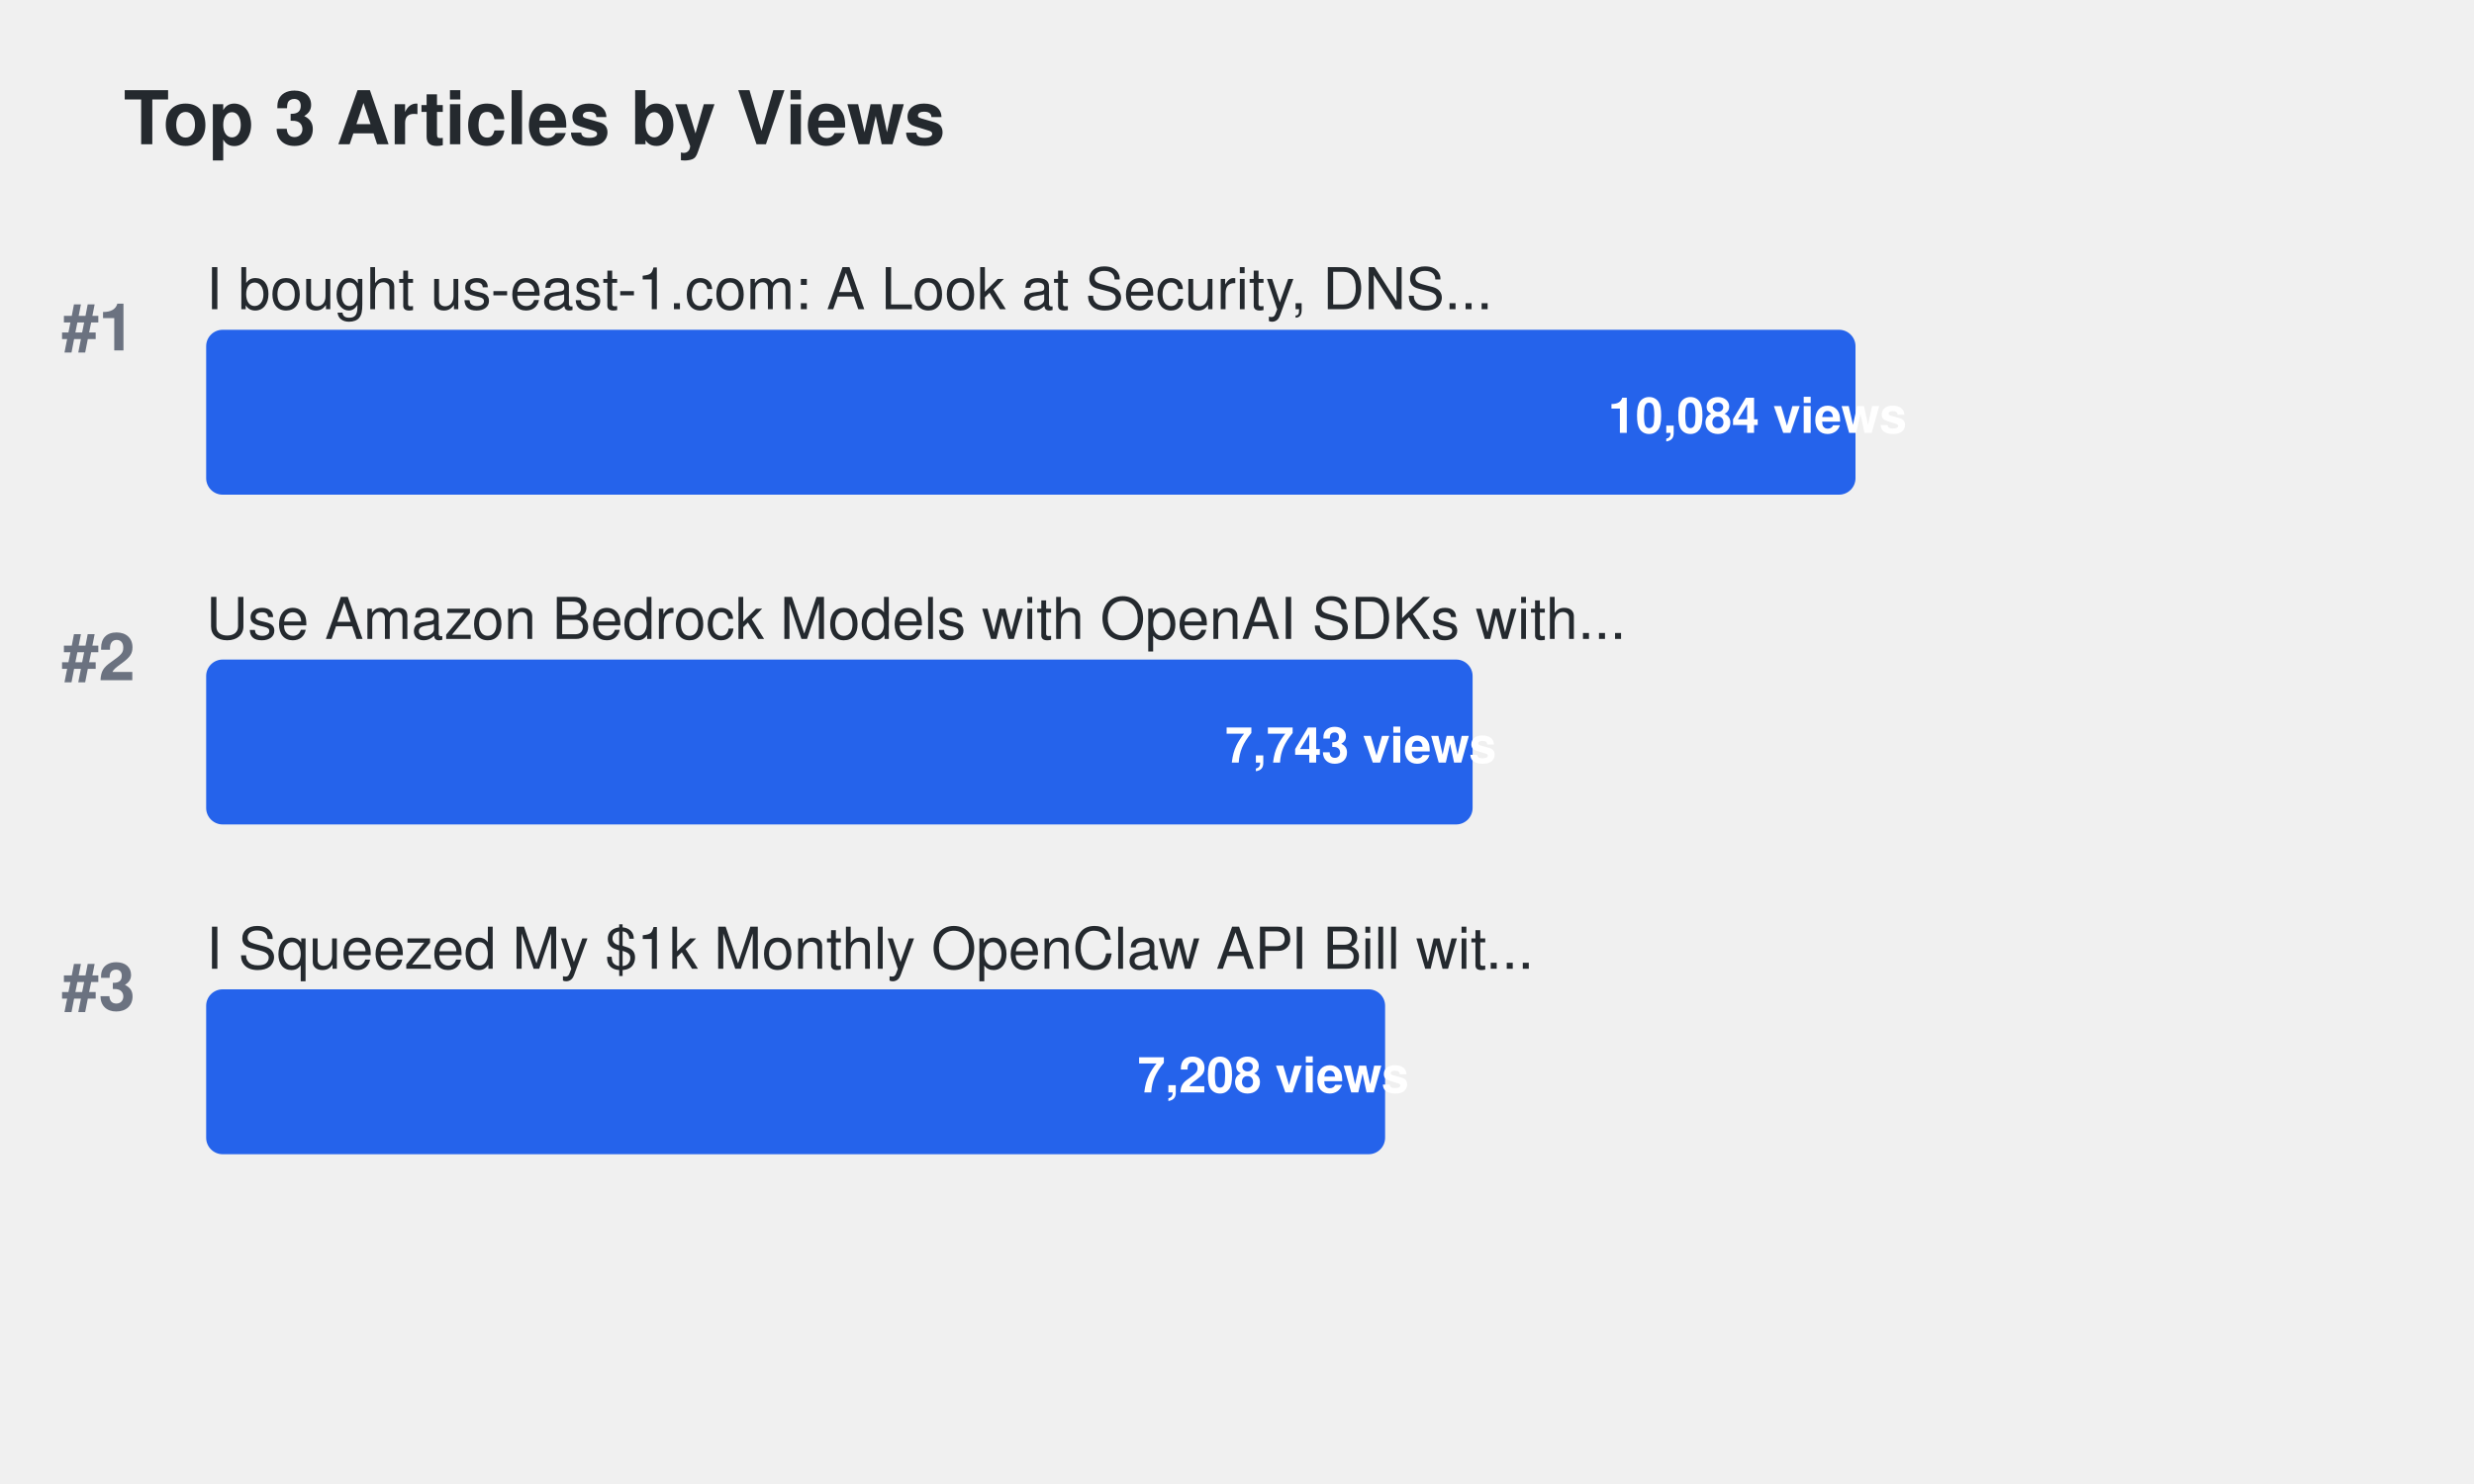
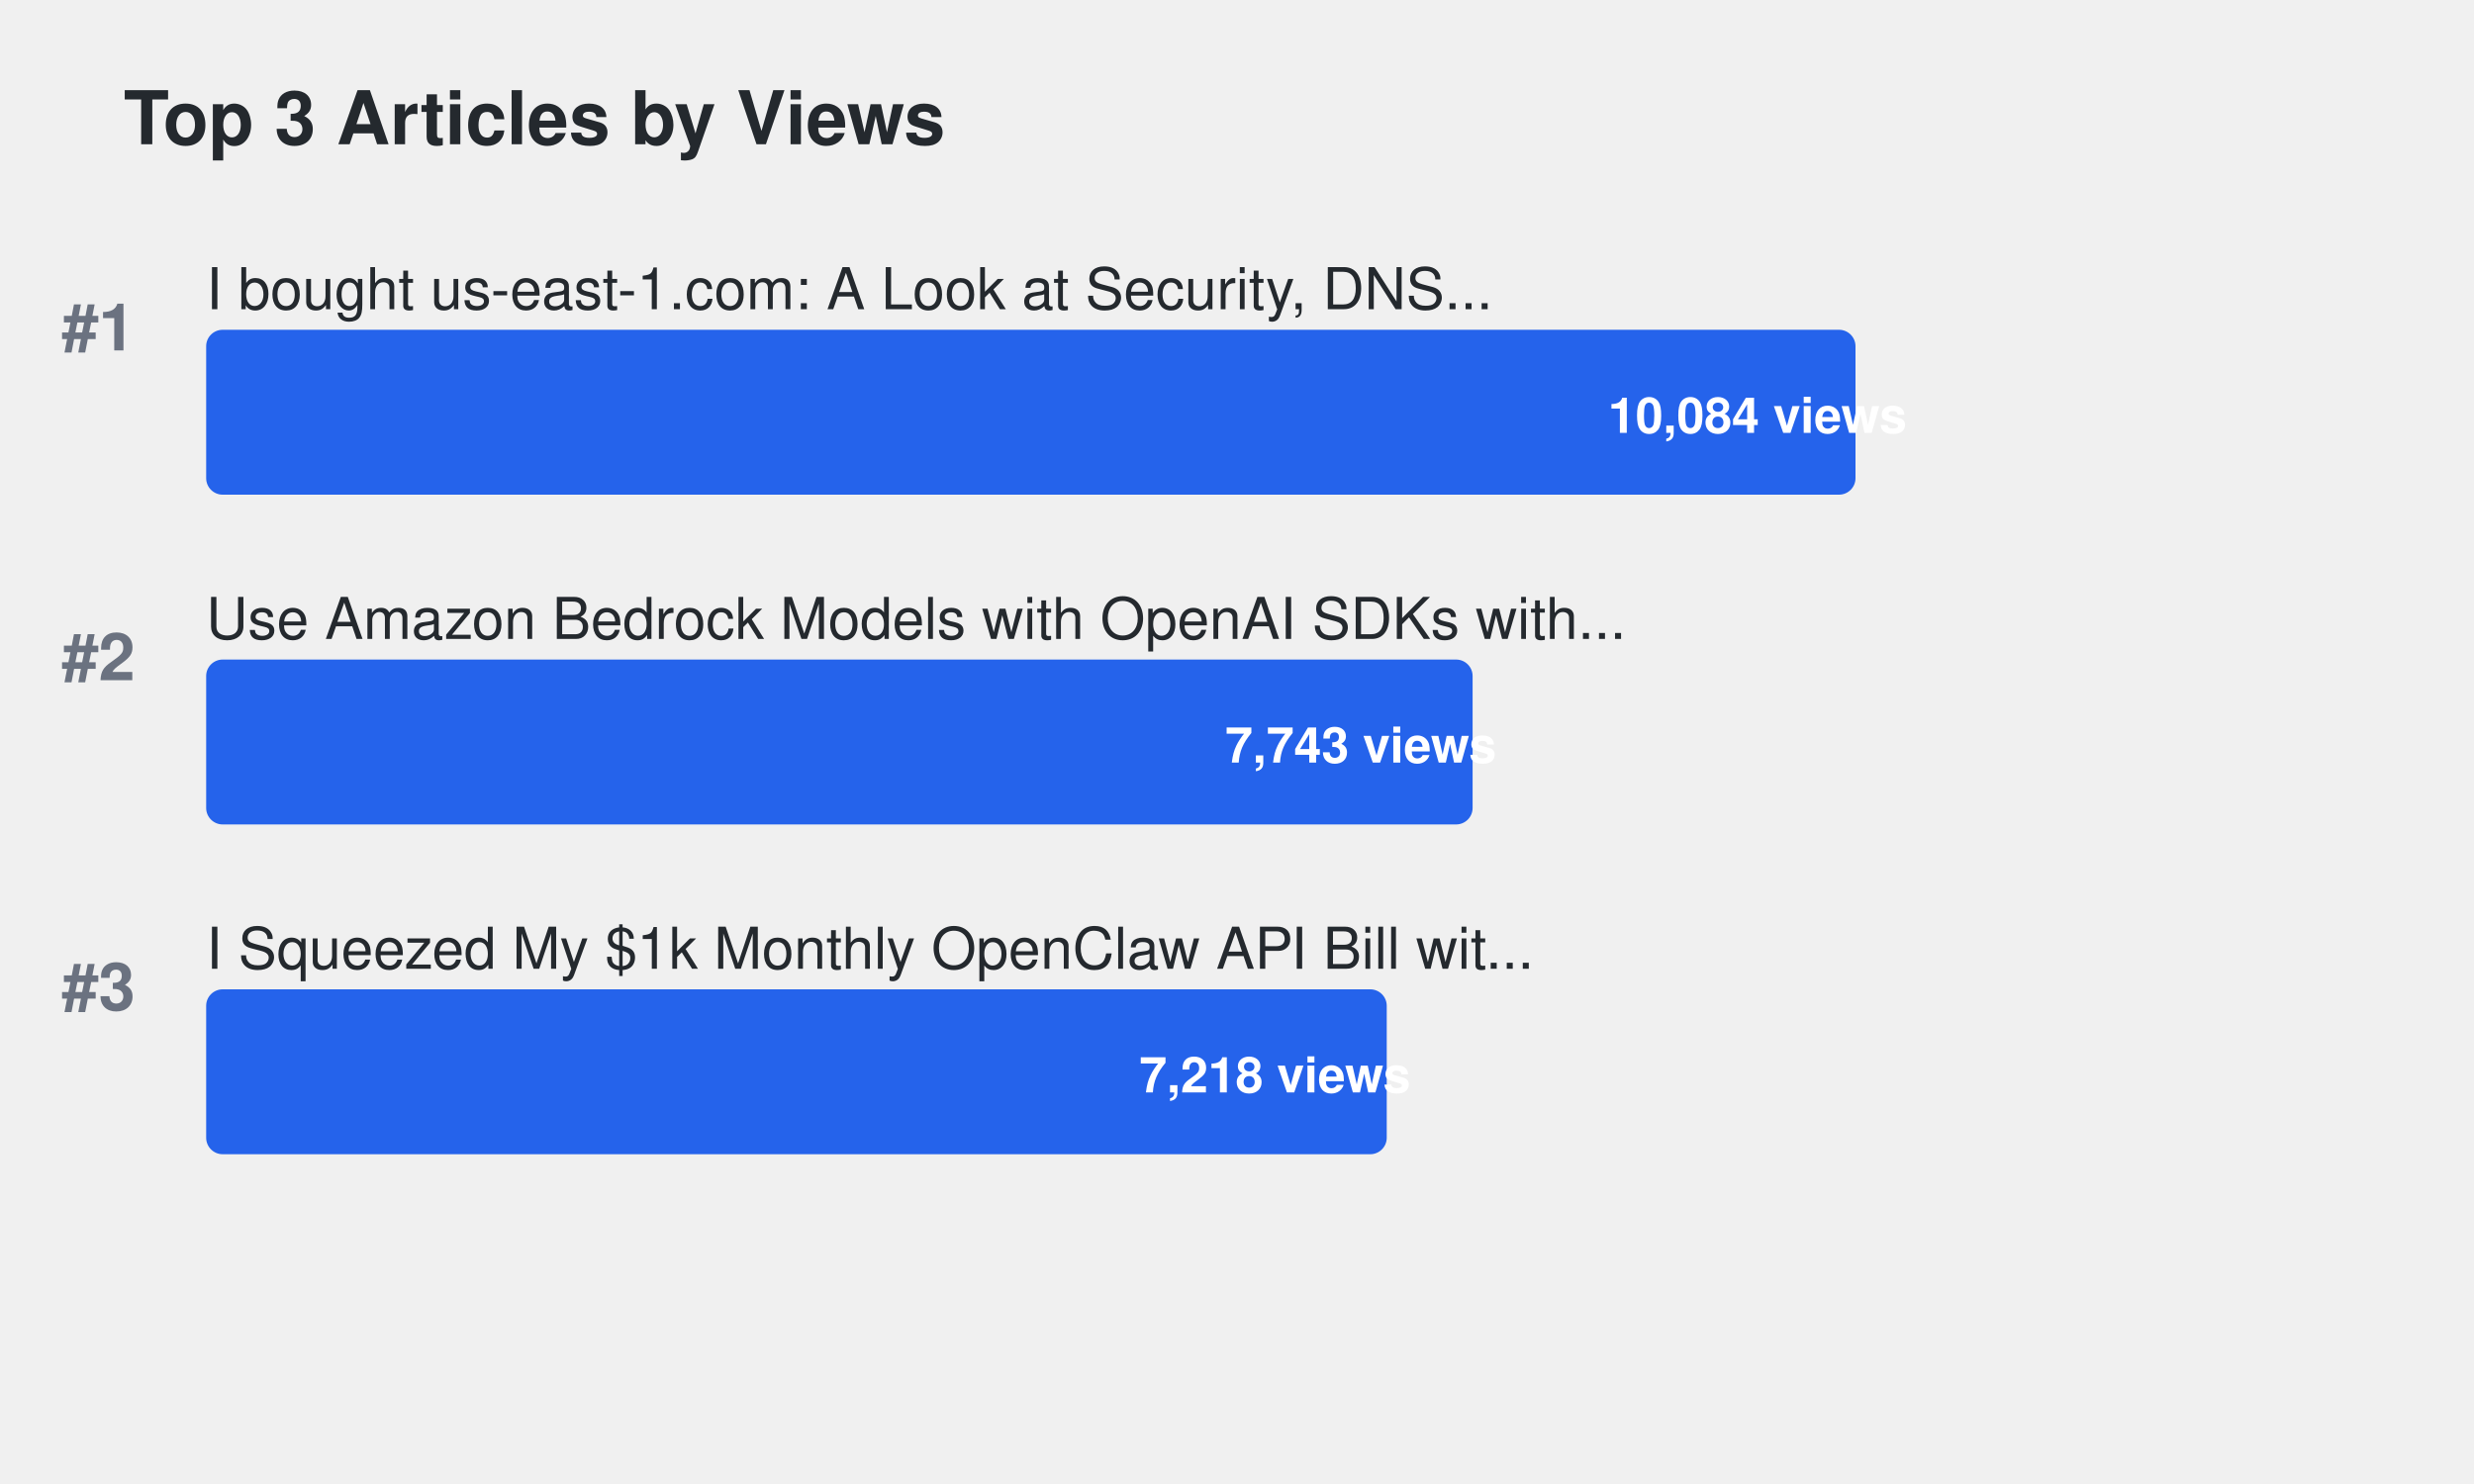
<svg xmlns="http://www.w3.org/2000/svg" width="600" height="360">
  <defs>
    <style>
.title { font-family: -apple-system, BlinkMacSystemFont, "Segoe UI", Helvetica, Arial, sans-serif; font-size: 18px; font-weight: 600; fill: #24292e; }
.article-title { font-family: -apple-system, BlinkMacSystemFont, "Segoe UI", Helvetica, Arial, sans-serif; font-size: 14px; font-weight: 500; fill: #24292e; }
.metric-value { font-family: -apple-system, BlinkMacSystemFont, "Segoe UI", Helvetica, Arial, sans-serif; font-size: 12px; font-weight: 600; fill: #ffffff; }
.rank { font-family: -apple-system, BlinkMacSystemFont, "Segoe UI", Helvetica, Arial, sans-serif; font-size: 16px; font-weight: 700; fill: #6b7280; }
.bar { rx: 4; ry: 4; }
.bar:hover { opacity: 0.8; cursor: pointer; }
a { text-decoration: none; }
a:hover .article-title { fill: #0969da; text-decoration: underline; }
a:hover .bar { opacity: 0.9; }
</style>
  </defs>
  <text x="30" y="35" class="title">Top 3 Articles by Views</text>
  <text x="15" y="85" class="rank">#1</text>
  <a href="https://dev.to/aws-builders/i-bought-us-east-1com-a-look-at-security-dns-traffic-and-protecting-aws-users-15ng" target="_blank">
    <text x="50" y="75" class="article-title">I bought us-east-1.com: A Look at Security, DNS...</text>
    <rect x="50" y="80" width="400.0" height="40" fill="#2563eb" class="bar">
</rect>
    <text x="390.0" y="105" class="metric-value" fill="#ffffff">10,084 views</text>
  </a>
  <text x="15" y="165" class="rank">#2</text>
  <a href="https://dev.to/aws-builders/use-amazon-bedrock-models-via-an-openai-api-compatible-serverless-endpoint-now-without-fixed-cost-5hf5" target="_blank">
    <text x="50" y="155" class="article-title">Use Amazon Bedrock Models with OpenAI SDKs with...</text>
    <rect x="50" y="160" width="307.14" height="40" fill="#2563eb" class="bar">
</rect>
    <text x="297.14" y="185" class="metric-value" fill="#ffffff">7,743 views</text>
  </a>
  <text x="15" y="245" class="rank">#3</text>
  <a href="https://dev.to/aws-builders/i-squeezed-my-1k-monthly-openclaw-api-bill-with-20month-in-aws-credits-heres-the-exact-setup-3gj4" target="_blank">
    <text x="50" y="235" class="article-title">I Squeezed My $1k Monthly OpenClaw API Bill wit...</text>
-     <rect x="50" y="240" width="285.918" height="40" fill="#2563eb" class="bar">
+     <rect x="50" y="240" width="286.315" height="40" fill="#2563eb" class="bar">
</rect>
-     <text x="275.918" y="265" class="metric-value" fill="#ffffff">7,208 views</text>
+     <text x="276.315" y="265" class="metric-value" fill="#ffffff">7,218 views</text>
  </a>
</svg>
